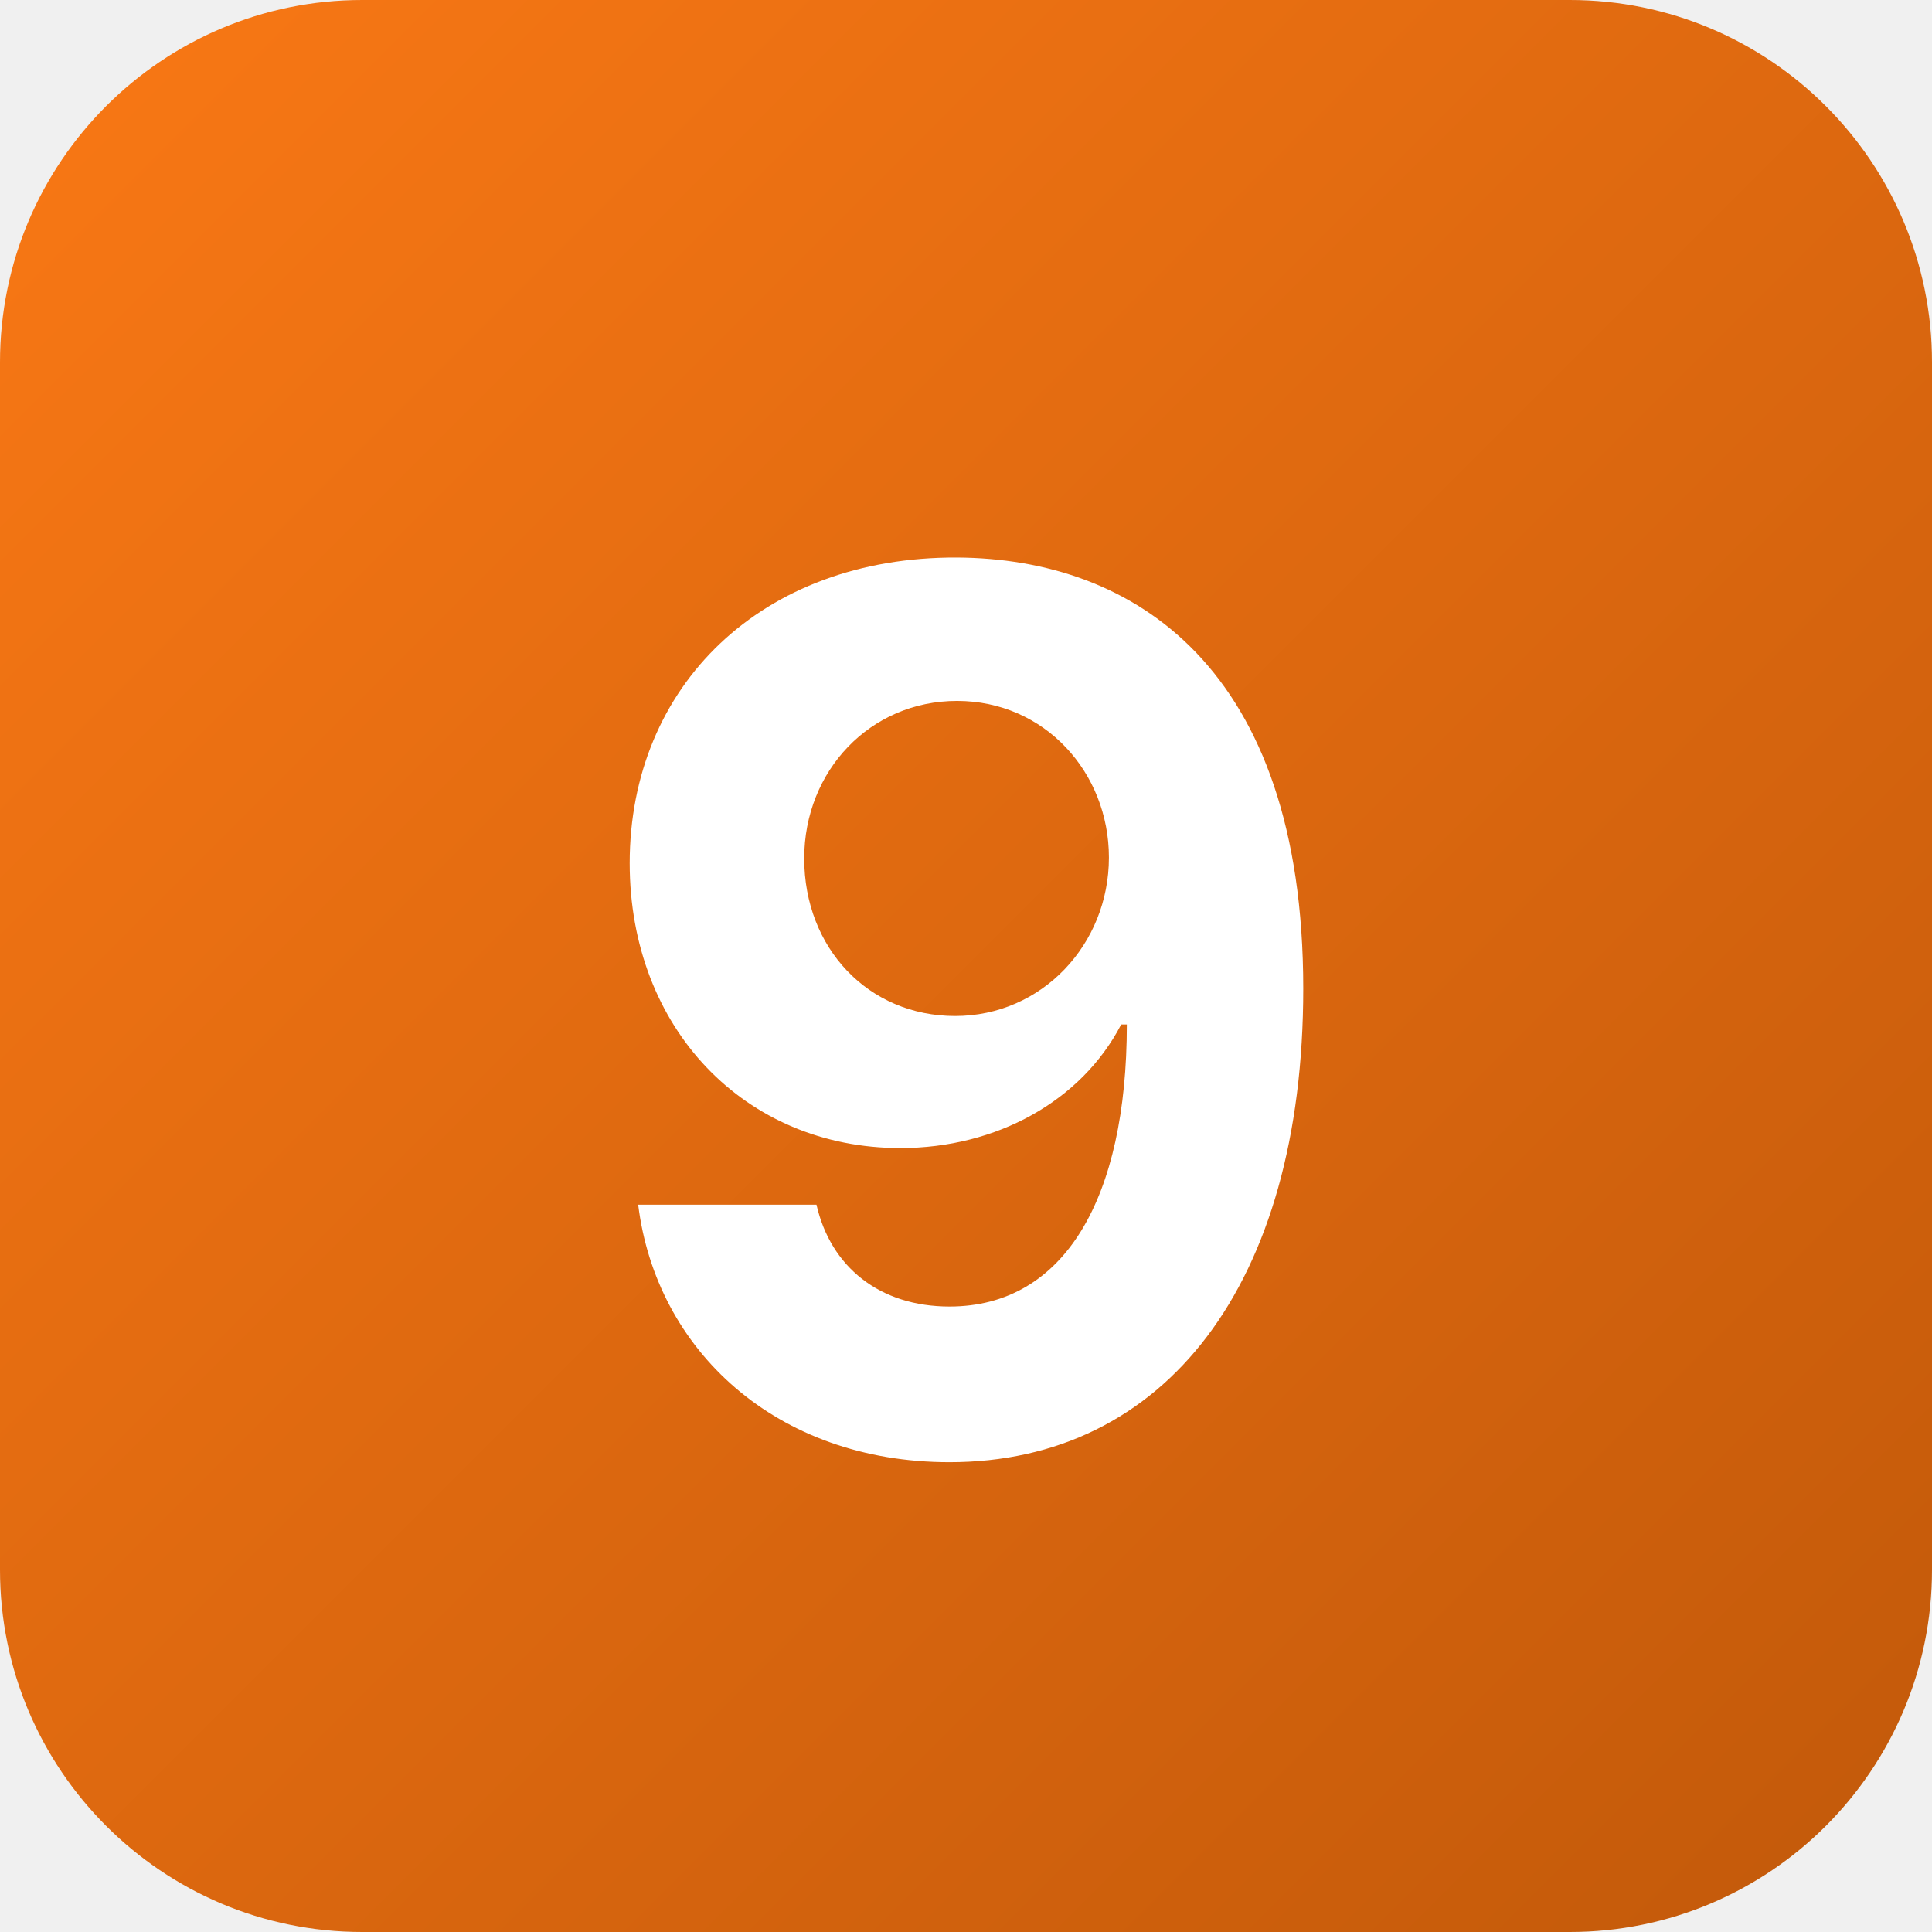
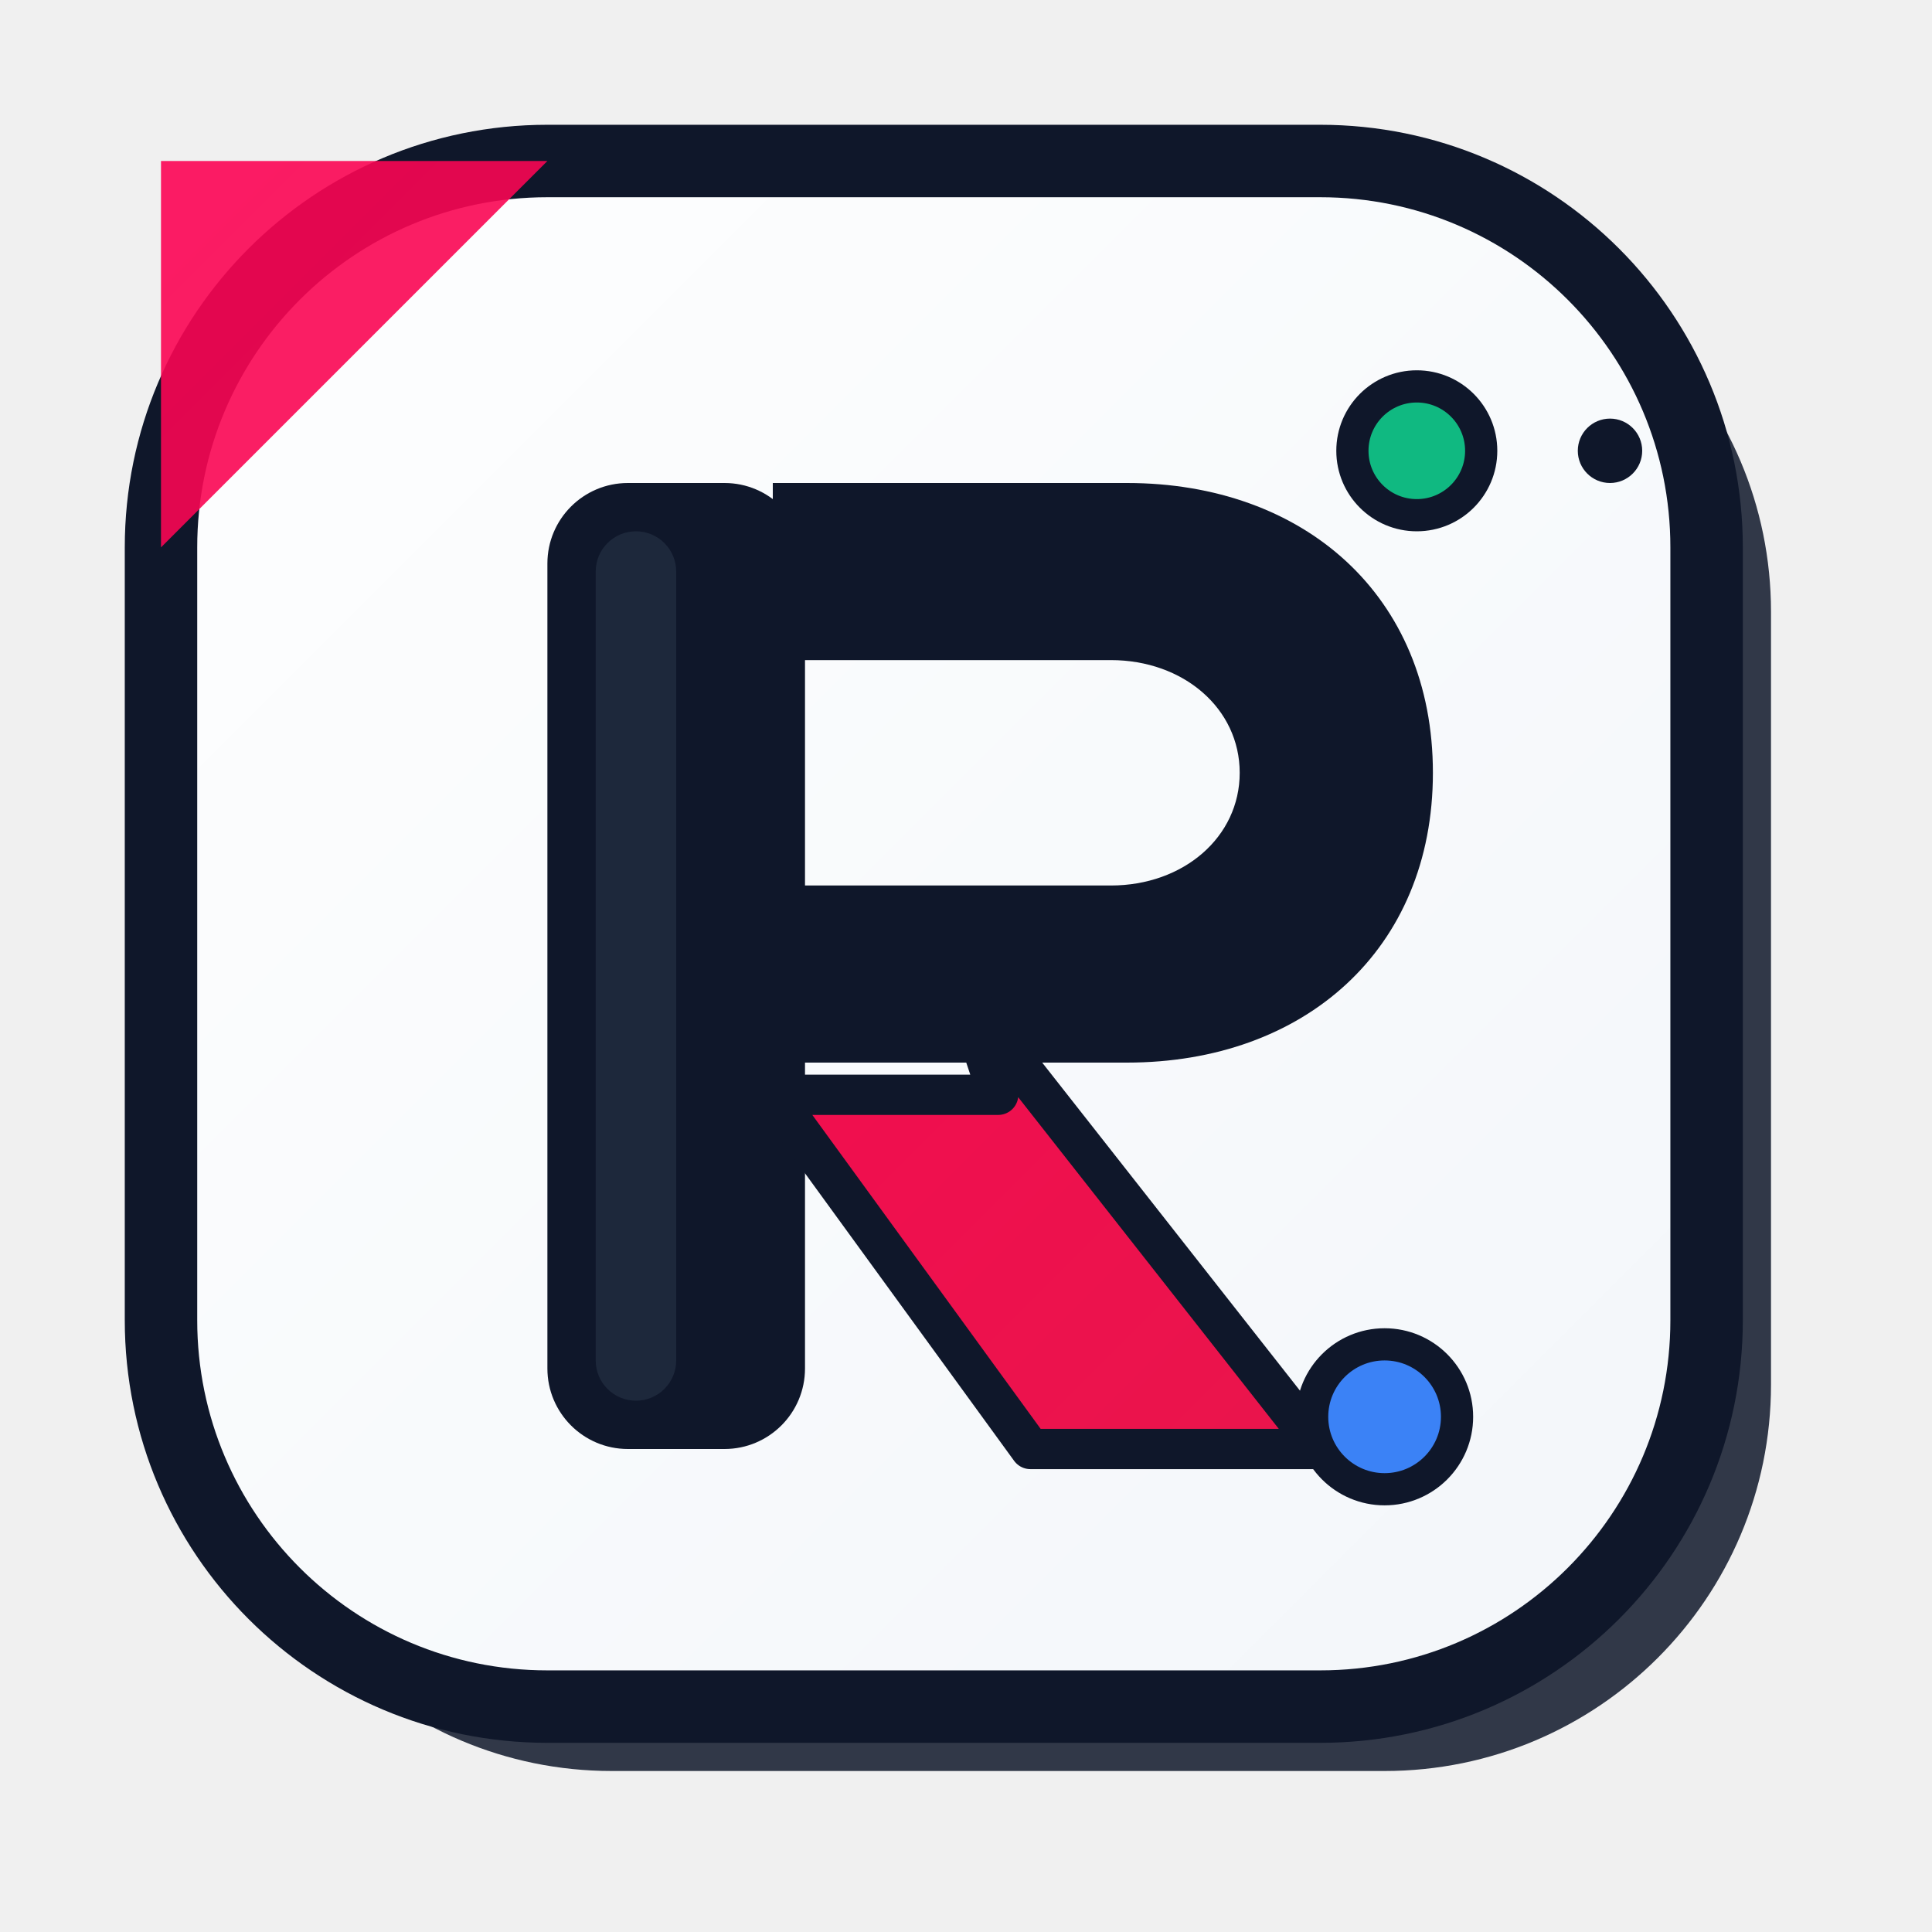
- <svg xmlns="http://www.w3.org/2000/svg" width="32" height="32" viewBox="0 0 32 32" fill="none">
-   <rect width="32" height="32" rx="6" fill="url(#gradient)" />
-   <text x="16" y="24" font-family="system-ui, -apple-system, sans-serif" font-size="20" font-weight="700" fill="white" text-anchor="middle">9</text>
+ <svg xmlns="http://www.w3.org/2000/svg" viewBox="0 0 120 120" fill="none">
  <defs>
-     <linearGradient id="gradient" x1="0" y1="0" x2="32" y2="32" gradientUnits="userSpaceOnUse">
-       <stop stop-color="#f97815" />
-       <stop offset="1" stop-color="#c2590a" />
+     <filter id="neo-soft-shadow" x="-10%" y="-10%" width="140%" height="140%">
+       <feDropShadow dx="4" dy="5" stdDeviation="1.5" flood-color="#0f172a" flood-opacity="0.3" />
+     </filter>
+     <linearGradient id="bg-grad" x1="0" y1="0" x2="120" y2="120" gradientUnits="userSpaceOnUse">
+       <stop offset="0%" stop-color="#ffffff" />
+       <stop offset="100%" stop-color="#f1f5f9" />
+     </linearGradient>
+     <linearGradient id="cyber-red" x1="0" y1="0" x2="120" y2="120" gradientUnits="userSpaceOnUse">
+       <stop offset="0%" stop-color="#ff0055" />
+       <stop offset="100%" stop-color="#e11d48" />
+     </linearGradient>
+     <linearGradient id="cyber-blue" x1="0" y1="0" x2="120" y2="120" gradientUnits="userSpaceOnUse">
+       <stop offset="0%" stop-color="#3b82f6" />
+       <stop offset="100%" stop-color="#1d4ed8" />
    </linearGradient>
  </defs>
+   <rect x="14" y="14" width="96" height="96" rx="24" fill="#0f172a" opacity="0.85" />
+   <rect x="10" y="10" width="96" height="96" rx="24" fill="url(#bg-grad)" stroke="#0f172a" stroke-width="4.5" />
+   <path d="M10 34L34 10H10v24z" fill="url(#cyber-red)" opacity="0.9" />
+   <circle cx="88" cy="28" r="4" fill="#10b981" stroke="#0f172a" stroke-width="2" />
+   <circle cx="100" cy="28" r="2" fill="#0f172a" />
+   <rect x="34" y="30" width="16" height="60" rx="5" fill="#0f172a" />
+   <rect x="37" y="33" width="5" height="54" rx="2.5" fill="#334155" opacity="0.4" />
+   <path d="M48 30h22c11 0 19 7 19 18s-8 18-19 18H48V30z" fill="#0f172a" />
+   <path d="M50 41h19c4.5 0 8 3 8 7s-3.5 7-8 7H50V41z" fill="url(#bg-grad)" />
+   <path d="M60 62L82 90H64L48 68h14z" fill="url(#cyber-red)" stroke="#0f172a" stroke-width="2.5" stroke-linejoin="round" />
+   <circle cx="86" cy="88" r="4.5" fill="#3b82f6" stroke="#0f172a" stroke-width="2" />
</svg>
